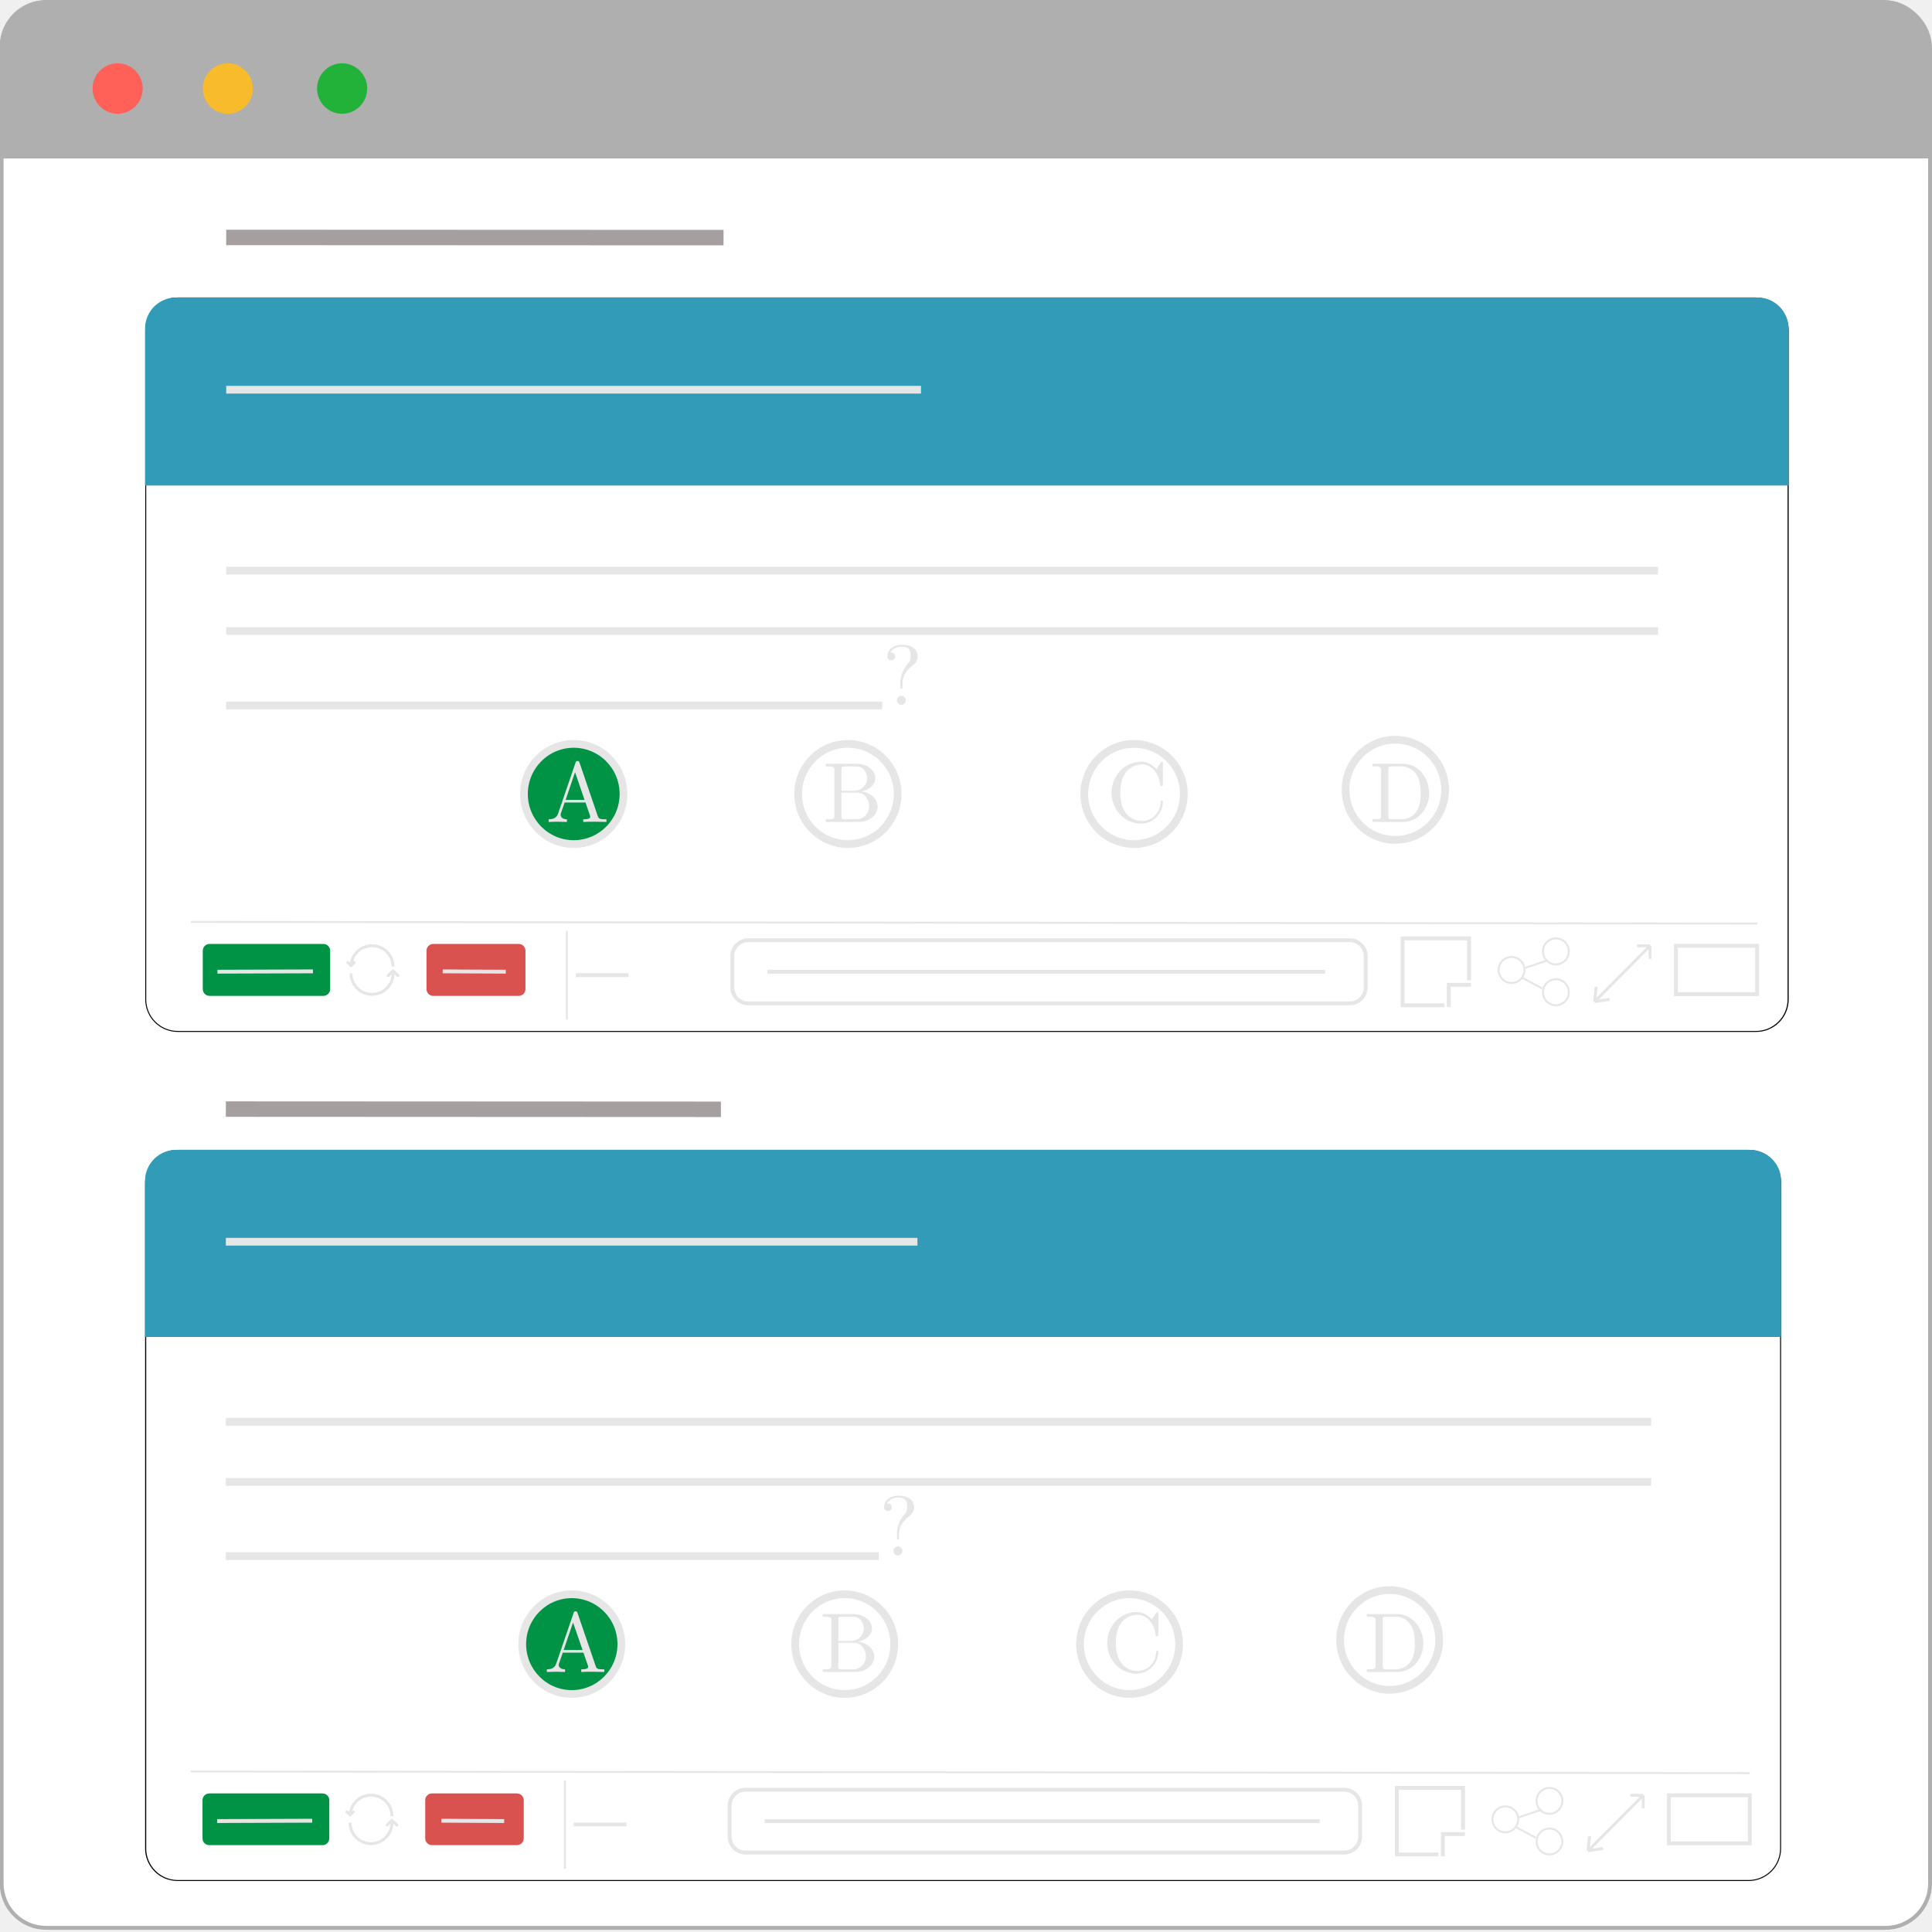
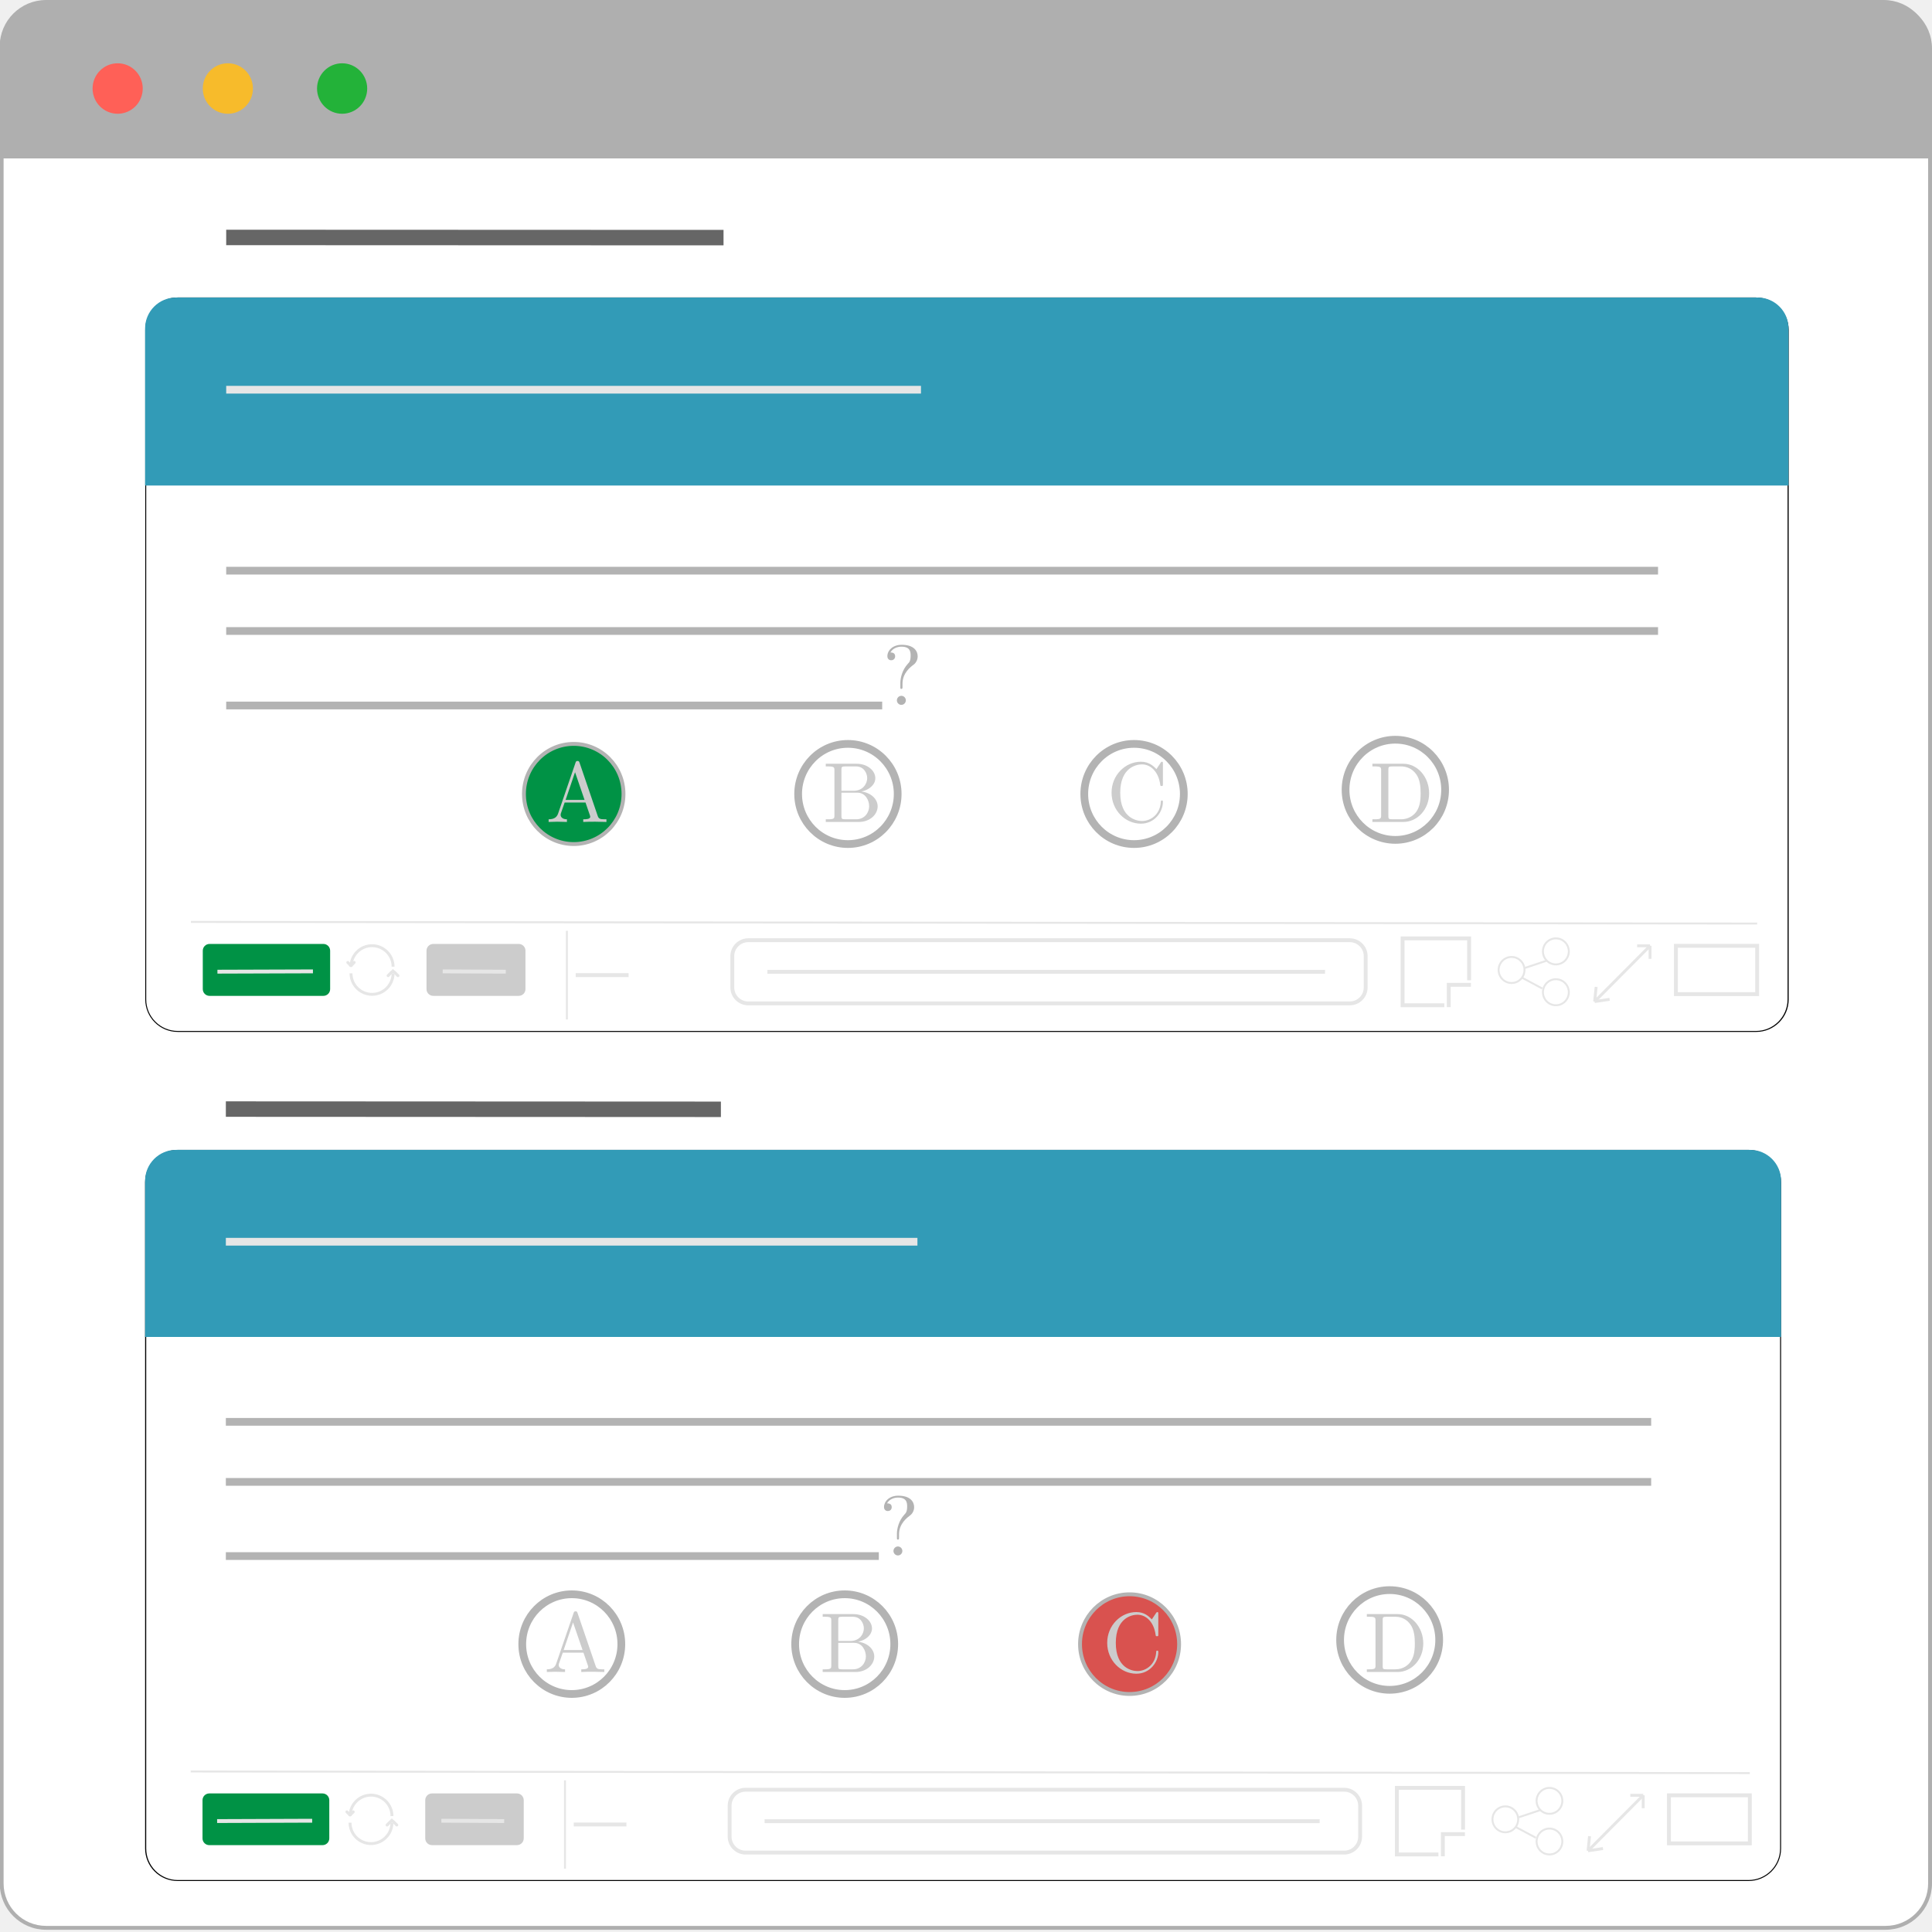
<svg xmlns="http://www.w3.org/2000/svg" viewBox="0 0 500 500">
  <defs>
-     <style>.cls-1{fill:#fff;}.cls-2{fill:#afafaf;}.cls-3{fill:#23b239;}.cls-4{fill:#ff6057;}.cls-5{fill:#f7bb2b;}.cls-6{fill:#329bb7;}.cls-7{fill:#b3b3b3;}.cls-11,.cls-12,.cls-14,.cls-16,.cls-17,.cls-7,.cls-9{stroke:#e6e6e6;}.cls-11,.cls-12,.cls-14,.cls-16,.cls-17,.cls-18,.cls-7,.cls-9{stroke-miterlimit:10;}.cls-16,.cls-7{stroke-width:0.5px;}.cls-14,.cls-8{fill:#009245;}.cls-11,.cls-12,.cls-16,.cls-17,.cls-9{fill:none;}.cls-9{stroke-width:0.75px;}.cls-10,.cls-13,.cls-19{fill:#e6e6e6;}.cls-11{stroke-width:0.25px;}.cls-12,.cls-14{stroke-width:2px;}.cls-13{font-size:22.04px;}.cls-13,.cls-19{font-family:CambriaMath, Cambria Math;}.cls-15{fill:#d9524f;}.cls-18{fill:#757272;stroke:#a59f9f;stroke-width:4px;}.cls-19{font-size:21.94px;}</style>
+     <style>.cls-1{fill:#fff;}.cls-2{fill:#afafaf;}.cls-3{fill:#23b239;}.cls-4{fill:#ff6057;}.cls-5{fill:#f7bb2b;}.cls-6{fill:#329bb7;}.cls-14,.cls-21,.cls-7{fill:#b3b3b3;}.cls-11,.cls-12,.cls-18,.cls-19,.cls-7,.cls-9{stroke:#e6e6e6;}.cls-11,.cls-12,.cls-13,.cls-15,.cls-18,.cls-19,.cls-20,.cls-22,.cls-7,.cls-9{stroke-miterlimit:10;}.cls-18,.cls-7{stroke-width:0.5px;}.cls-15,.cls-8{fill:#009245;}.cls-11,.cls-12,.cls-13,.cls-18,.cls-19,.cls-9{fill:none;}.cls-9{stroke-width:0.75px;}.cls-10{fill:#e6e6e6;}.cls-11{stroke-width:0.25px;}.cls-12,.cls-13{stroke-width:2px;}.cls-13,.cls-15,.cls-22{stroke:#b3b3b3;}.cls-14,.cls-16{font-size:22.04px;}.cls-14,.cls-16,.cls-21,.cls-23{font-family:CambriaMath, Cambria Math;}.cls-16,.cls-17,.cls-23{fill:#ccc;}.cls-20{fill:#757272;stroke:#666;stroke-width:4px;}.cls-21,.cls-23{font-size:21.94px;}.cls-22{fill:#d9524f;}</style>
  </defs>
  <g id="Background_1" data-name="Background 1">
    <rect class="cls-1" x="0.43" y="1.03" width="499.07" height="497.89" rx="11.5" ry="11.5" />
    <path class="cls-2" d="M488,1.53a11,11,0,0,1,11,11V487.42a11,11,0,0,1-11,11H11.93a11,11,0,0,1-11-11V12.53a11,11,0,0,1,11-11H488m0-1H11.93a12,12,0,0,0-12,12V487.42a12,12,0,0,0,12,12H488a12,12,0,0,0,12-12V12.53a12,12,0,0,0-12-12Z" />
    <path class="cls-2" d="M499.48,41H-.07V12a12,12,0,0,1,12-12H487.48a12,12,0,0,1,12,12Z" />
    <ellipse class="cls-3" cx="88.54" cy="22.91" rx="6.49" ry="6.53" />
    <ellipse class="cls-4" cx="30.45" cy="22.91" rx="6.49" ry="6.53" />
    <ellipse class="cls-5" cx="58.97" cy="22.91" rx="6.49" ry="6.53" />
  </g>
  <g id="Lemma_problem" data-name="Lemma problem">
    <path d="M454.46,77.23a8.17,8.17,0,0,1,8.16,8.16V258.65a8.17,8.17,0,0,1-8.16,8.16H46a8.17,8.17,0,0,1-8.16-8.16V85.39A8.17,8.17,0,0,1,46,77.23h408.5m0-.25H46a8.41,8.41,0,0,0-8.41,8.41V258.65A8.41,8.41,0,0,0,46,267.06h408.5a8.41,8.41,0,0,0,8.41-8.41V85.39A8.41,8.41,0,0,0,454.46,77Z" />
    <path class="cls-6" d="M462.87,125.65H37.55V85a8,8,0,0,1,8-8H454.87a8,8,0,0,1,8,8Z" />
    <line class="cls-7" x1="49.41" y1="238.59" x2="454.75" y2="239.01" />
    <rect class="cls-8" x="52.48" y="244.29" width="32.96" height="13.44" rx="1.75" ry="1.75" />
    <path class="cls-9" d="M101.73,251.89a5.44,5.44,0,1,1-10.89,0" />
    <path class="cls-9" d="M90.84,250.19a5.44,5.44,0,1,1,10.89,0" />
    <path class="cls-10" d="M89.7,249.31l.87.88a.38.38,0,0,0,.53-.53l-.87-.88a.38.38,0,0,0-.53.53Z" />
    <path class="cls-10" d="M91.1,250.18l.87-.88a.38.38,0,0,0-.53-.53l-.87.88a.38.38,0,0,0,.53.53Z" />
    <path class="cls-10" d="M103.3,252.28l-.87-.88a.38.38,0,0,0-.53.53l.87.88a.38.38,0,0,0,.53-.53Z" />
    <path class="cls-10" d="M101,251.4l-.87.88a.38.38,0,0,0,.53.53l.87-.88a.38.38,0,0,0-.53-.53Z" />
    <path class="cls-11" d="M101.42,251.62a1.1,1.1,0,0,1,.3-.15.18.18,0,0,1,.1,0l.06,0,.21.15" />
    <path class="cls-11" d="M101.41,251.72a2.34,2.34,0,0,1,.35-.42,3.38,3.38,0,0,0,.34.43" />
    <path class="cls-11" d="M101.18,251.47a3,3,0,0,0,.41-.44.24.24,0,0,1,.1-.09q.29.25.57.52" />
    <path class="cls-11" d="M102.05,251.44c-.13-.09-.23-.21-.37-.32l-.13.24a.31.31,0,0,1-.06.09" />
    <path class="cls-11" d="M101.56,251.6H102" />
    <path class="cls-11" d="M101.49,251.74c.12,0,.23,0,.35,0l.16,0" />
    <line class="cls-12" x1="58.54" y1="100.86" x2="238.35" y2="100.86" />
-     <line class="cls-12" x1="58.54" y1="147.69" x2="429.1" y2="147.69" />
-     <line class="cls-12" x1="58.54" y1="163.3" x2="429.1" y2="163.3" />
-     <line class="cls-12" x1="58.54" y1="182.58" x2="228.31" y2="182.58" />
-     <text class="cls-13" transform="translate(228.43 182.42) scale(0.99 1)">?</text>
-     <ellipse class="cls-14" cx="148.48" cy="205.48" rx="12.88" ry="12.96" />
-     <ellipse class="cls-12" cx="361.11" cy="204.4" rx="12.88" ry="12.96" />
-     <ellipse class="cls-12" cx="293.49" cy="205.48" rx="12.88" ry="12.96" />
-     <ellipse class="cls-12" cx="219.44" cy="205.48" rx="12.88" ry="12.96" />
-     <text class="cls-13" transform="translate(141.29 212.72) scale(0.99 1)">A</text>
-     <text class="cls-13" transform="translate(212.92 212.72) scale(0.99 1)">B</text>
-     <text class="cls-13" transform="translate(286.45 212.68) scale(0.99 1)">C</text>
-     <text class="cls-13" transform="translate(354.42 212.72) scale(0.99 1)">D</text>
-     <rect class="cls-15" x="110.38" y="244.29" width="25.61" height="13.44" rx="1.75" ry="1.75" />
-     <line class="cls-16" x1="146.71" y1="240.89" x2="146.71" y2="263.84" />
-     <line class="cls-17" x1="56.27" y1="251.47" x2="80.99" y2="251.39" />
-     <line class="cls-17" x1="114.57" y1="251.39" x2="130.9" y2="251.47" />
-     <line class="cls-17" x1="148.99" y1="252.36" x2="162.68" y2="252.36" />
-     <rect class="cls-17" x="189.52" y="243.33" width="163.92" height="16.35" rx="4.13" ry="4.13" />
-     <line class="cls-17" x1="198.6" y1="251.51" x2="342.92" y2="251.51" />
-     <polyline class="cls-17" points="373.79 260.16 362.99 260.16 362.99 242.85 380.2 242.85 380.2 253.7" />
-     <polyline class="cls-17" points="374.94 260.64 374.94 254.87 380.68 254.87" />
-     <rect class="cls-17" x="433.72" y="244.78" width="21.03" height="12.5" />
-     <ellipse class="cls-16" cx="391.19" cy="251.03" rx="3.35" ry="3.37" />
-     <ellipse class="cls-16" cx="402.66" cy="246.22" rx="3.35" ry="3.37" />
-     <ellipse class="cls-16" cx="402.66" cy="256.79" rx="3.35" ry="3.37" />
-     <line class="cls-16" x1="394.53" y1="250.54" x2="400.27" y2="248.62" />
-     <line class="cls-16" x1="393.78" y1="252.96" x2="399.11" y2="255.82" />
+     <line class="cls-13" x1="58.54" y1="147.69" x2="429.1" y2="147.69" />
+     <line class="cls-13" x1="58.54" y1="163.3" x2="429.1" y2="163.3" />
+     <line class="cls-13" x1="58.54" y1="182.58" x2="228.31" y2="182.58" />
+     <text class="cls-14" transform="translate(228.43 182.42) scale(0.99 1)">?</text>
+     <ellipse class="cls-15" cx="148.48" cy="205.48" rx="12.88" ry="12.96" />
+     <ellipse class="cls-13" cx="361.11" cy="204.4" rx="12.88" ry="12.96" />
+     <ellipse class="cls-13" cx="293.49" cy="205.48" rx="12.88" ry="12.96" />
+     <ellipse class="cls-13" cx="219.44" cy="205.48" rx="12.88" ry="12.96" />
+     <text class="cls-16" transform="translate(141.29 212.72) scale(0.99 1)">A</text>
+     <text class="cls-16" transform="translate(212.92 212.72) scale(0.99 1)">B</text>
+     <text class="cls-16" transform="translate(286.45 212.68) scale(0.99 1)">C</text>
+     <text class="cls-16" transform="translate(354.42 212.72) scale(0.99 1)">D</text>
+     <rect class="cls-17" x="110.38" y="244.29" width="25.61" height="13.44" rx="1.75" ry="1.75" />
+     <line class="cls-18" x1="146.71" y1="240.89" x2="146.71" y2="263.84" />
+     <line class="cls-19" x1="56.27" y1="251.47" x2="80.99" y2="251.39" />
+     <line class="cls-19" x1="114.57" y1="251.39" x2="130.9" y2="251.47" />
+     <line class="cls-19" x1="148.99" y1="252.36" x2="162.68" y2="252.36" />
+     <rect class="cls-19" x="189.52" y="243.33" width="163.92" height="16.35" rx="4.13" ry="4.13" />
+     <line class="cls-19" x1="198.6" y1="251.51" x2="342.92" y2="251.51" />
+     <polyline class="cls-19" points="373.79 260.16 362.99 260.16 362.99 242.85 380.2 242.85 380.2 253.7" />
+     <polyline class="cls-19" points="374.94 260.64 374.94 254.87 380.68 254.87" />
+     <rect class="cls-19" x="433.72" y="244.78" width="21.03" height="12.5" />
+     <ellipse class="cls-18" cx="391.19" cy="251.03" rx="3.35" ry="3.37" />
+     <ellipse class="cls-18" cx="402.66" cy="246.22" rx="3.35" ry="3.37" />
+     <ellipse class="cls-18" cx="402.66" cy="256.79" rx="3.35" ry="3.37" />
+     <line class="cls-18" x1="394.53" y1="250.54" x2="400.27" y2="248.62" />
+     <line class="cls-18" x1="393.78" y1="252.96" x2="399.11" y2="255.82" />
    <line class="cls-9" x1="412.69" y1="259.2" x2="427.03" y2="244.78" />
    <line class="cls-9" x1="427.03" y1="244.78" x2="427.03" y2="248.14" />
    <line class="cls-9" x1="427.03" y1="244.78" x2="423.69" y2="244.78" />
    <line class="cls-9" x1="412.69" y1="259.2" x2="413.08" y2="255.41" />
    <line class="cls-9" x1="412.69" y1="259.2" x2="416.57" y2="258.62" />
-     <line class="cls-18" x1="58.54" y1="61.45" x2="187.25" y2="61.5" />
+     <line class="cls-20" x1="58.54" y1="61.45" x2="187.25" y2="61.5" />
  </g>
  <g id="Layer_9" data-name="Layer 9">
    <path d="M452.53,297.84a8.17,8.17,0,0,1,8.16,8.16V478.39a8.17,8.17,0,0,1-8.16,8.16H46a8.17,8.17,0,0,1-8.16-8.16V306A8.17,8.17,0,0,1,46,297.84H452.53m0-.25H46A8.41,8.41,0,0,0,37.55,306V478.39A8.41,8.41,0,0,0,46,486.8H452.53a8.41,8.41,0,0,0,8.41-8.41V306a8.41,8.41,0,0,0-8.41-8.41Z" />
    <path class="cls-6" d="M460.94,346H37.55V305.59a8,8,0,0,1,8-8H452.94a8,8,0,0,1,8,8Z" />
    <line class="cls-7" x1="49.36" y1="458.46" x2="452.85" y2="458.88" />
    <rect class="cls-8" x="52.41" y="464.14" width="32.81" height="13.38" rx="1.75" ry="1.75" />
    <path class="cls-9" d="M101.43,471.7a5.42,5.42,0,1,1-10.84,0" />
    <path class="cls-9" d="M90.6,470a5.42,5.42,0,1,1,10.84,0" />
    <path class="cls-10" d="M89.47,469.13l.87.87a.38.38,0,0,0,.53-.53L90,468.6a.38.38,0,0,0-.53.53Z" />
    <path class="cls-10" d="M90.86,470l.87-.87a.38.38,0,0,0-.53-.53l-.87.87a.38.38,0,0,0,.53.53Z" />
    <path class="cls-10" d="M103,472.09l-.87-.87a.38.38,0,0,0-.53.53l.87.87a.38.38,0,0,0,.53-.53Z" />
    <path class="cls-10" d="M100.74,471.22l-.87.87a.38.38,0,0,0,.53.53l.87-.87a.38.38,0,0,0-.53-.53Z" />
    <path class="cls-11" d="M101.13,471.44a1.1,1.1,0,0,1,.3-.15.18.18,0,0,1,.1,0l.06,0,.2.15" />
    <path class="cls-11" d="M101.12,471.53a2.33,2.33,0,0,1,.34-.41,3.37,3.37,0,0,0,.34.42" />
    <path class="cls-11" d="M100.89,471.28a3,3,0,0,0,.4-.43.24.24,0,0,1,.1-.09q.29.25.57.52" />
    <path class="cls-11" d="M101.76,471.26c-.13-.09-.23-.21-.37-.32l-.13.24a.31.31,0,0,1-.06.09" />
    <path class="cls-11" d="M101.27,471.41h.41" />
    <path class="cls-11" d="M101.2,471.55c.12,0,.23,0,.35,0l.15,0" />
    <line class="cls-12" x1="58.45" y1="321.36" x2="237.43" y2="321.36" />
-     <line class="cls-12" x1="58.45" y1="367.97" x2="427.32" y2="367.97" />
-     <line class="cls-12" x1="58.45" y1="383.51" x2="427.32" y2="383.51" />
-     <line class="cls-12" x1="58.45" y1="402.71" x2="227.44" y2="402.71" />
-     <text class="cls-19" transform="translate(227.56 402.55) scale(0.99 1)">?</text>
-     <ellipse class="cls-14" cx="147.98" cy="425.5" rx="12.82" ry="12.9" />
-     <ellipse class="cls-12" cx="359.64" cy="424.42" rx="12.82" ry="12.9" />
-     <ellipse class="cls-12" cx="292.33" cy="425.5" rx="12.82" ry="12.9" />
-     <ellipse class="cls-12" cx="218.61" cy="425.5" rx="12.82" ry="12.9" />
-     <text class="cls-19" transform="translate(140.82 432.71) scale(0.99 1)">A</text>
-     <text class="cls-19" transform="translate(212.12 432.71) scale(0.99 1)">B</text>
-     <text class="cls-19" transform="translate(285.32 432.67) scale(0.99 1)">C</text>
-     <text class="cls-19" transform="translate(352.98 432.71) scale(0.99 1)">D</text>
-     <rect class="cls-15" x="110.05" y="464.14" width="25.49" height="13.38" rx="1.75" ry="1.75" />
-     <line class="cls-16" x1="146.22" y1="460.75" x2="146.22" y2="483.6" />
-     <line class="cls-17" x1="56.19" y1="471.29" x2="80.79" y2="471.2" />
-     <line class="cls-17" x1="114.22" y1="471.2" x2="130.48" y2="471.29" />
-     <line class="cls-17" x1="148.49" y1="472.17" x2="162.12" y2="472.17" />
-     <rect class="cls-17" x="188.83" y="463.18" width="163.17" height="16.27" rx="4.13" ry="4.13" />
-     <line class="cls-17" x1="197.87" y1="471.32" x2="341.53" y2="471.32" />
-     <polyline class="cls-17" points="372.26 479.93 361.51 479.93 361.51 462.7 378.64 462.7 378.64 473.5" />
-     <polyline class="cls-17" points="373.41 480.41 373.41 474.67 379.12 474.67" />
-     <rect class="cls-17" x="431.92" y="464.62" width="20.93" height="12.44" />
-     <ellipse class="cls-16" cx="389.58" cy="470.84" rx="3.33" ry="3.35" />
-     <ellipse class="cls-16" cx="401" cy="466.06" rx="3.33" ry="3.35" />
-     <ellipse class="cls-16" cx="401" cy="476.58" rx="3.33" ry="3.35" />
-     <line class="cls-16" x1="392.91" y1="470.36" x2="398.62" y2="468.45" />
-     <line class="cls-16" x1="392.16" y1="472.77" x2="397.47" y2="475.61" />
+     <line class="cls-13" x1="58.45" y1="367.97" x2="427.32" y2="367.97" />
+     <line class="cls-13" x1="58.45" y1="383.51" x2="427.32" y2="383.51" />
+     <line class="cls-13" x1="58.45" y1="402.71" x2="227.44" y2="402.71" />
+     <text class="cls-21" transform="translate(227.56 402.55) scale(0.99 1)">?</text>
+     <ellipse class="cls-13" cx="147.98" cy="425.5" rx="12.82" ry="12.9" />
+     <ellipse class="cls-13" cx="359.64" cy="424.42" rx="12.82" ry="12.9" />
+     <ellipse class="cls-22" cx="292.33" cy="425.5" rx="12.82" ry="12.9" />
+     <ellipse class="cls-13" cx="218.61" cy="425.5" rx="12.82" ry="12.9" />
+     <text class="cls-23" transform="translate(140.82 432.71) scale(0.99 1)">A</text>
+     <text class="cls-23" transform="translate(212.12 432.71) scale(0.99 1)">B</text>
+     <text class="cls-23" transform="translate(285.32 432.67) scale(0.99 1)">C</text>
+     <text class="cls-23" transform="translate(352.98 432.71) scale(0.99 1)">D</text>
+     <rect class="cls-17" x="110.05" y="464.14" width="25.49" height="13.38" rx="1.75" ry="1.75" />
+     <line class="cls-18" x1="146.22" y1="460.75" x2="146.22" y2="483.6" />
+     <line class="cls-19" x1="56.19" y1="471.29" x2="80.79" y2="471.2" />
+     <line class="cls-19" x1="114.22" y1="471.2" x2="130.48" y2="471.29" />
+     <line class="cls-19" x1="148.49" y1="472.17" x2="162.12" y2="472.17" />
+     <rect class="cls-19" x="188.83" y="463.18" width="163.17" height="16.27" rx="4.13" ry="4.13" />
+     <line class="cls-19" x1="197.87" y1="471.32" x2="341.53" y2="471.32" />
+     <polyline class="cls-19" points="372.26 479.93 361.51 479.93 361.51 462.7 378.64 462.7 378.64 473.5" />
+     <polyline class="cls-19" points="373.41 480.41 373.41 474.67 379.12 474.67" />
+     <rect class="cls-19" x="431.92" y="464.62" width="20.93" height="12.44" />
+     <ellipse class="cls-18" cx="389.58" cy="470.84" rx="3.33" ry="3.35" />
+     <ellipse class="cls-18" cx="401" cy="466.06" rx="3.33" ry="3.35" />
+     <ellipse class="cls-18" cx="401" cy="476.58" rx="3.33" ry="3.35" />
+     <line class="cls-18" x1="392.91" y1="470.36" x2="398.62" y2="468.45" />
+     <line class="cls-18" x1="392.16" y1="472.77" x2="397.47" y2="475.61" />
    <line class="cls-9" x1="410.99" y1="478.98" x2="425.26" y2="464.62" />
    <line class="cls-9" x1="425.26" y1="464.62" x2="425.26" y2="467.97" />
    <line class="cls-9" x1="425.26" y1="464.62" x2="421.93" y2="464.62" />
    <line class="cls-9" x1="410.99" y1="478.98" x2="411.37" y2="475.2" />
    <line class="cls-9" x1="410.99" y1="478.98" x2="414.85" y2="478.4" />
-     <line class="cls-18" x1="58.45" y1="287.03" x2="186.57" y2="287.09" />
+     <line class="cls-20" x1="58.45" y1="287.03" x2="186.57" y2="287.09" />
  </g>
</svg>
